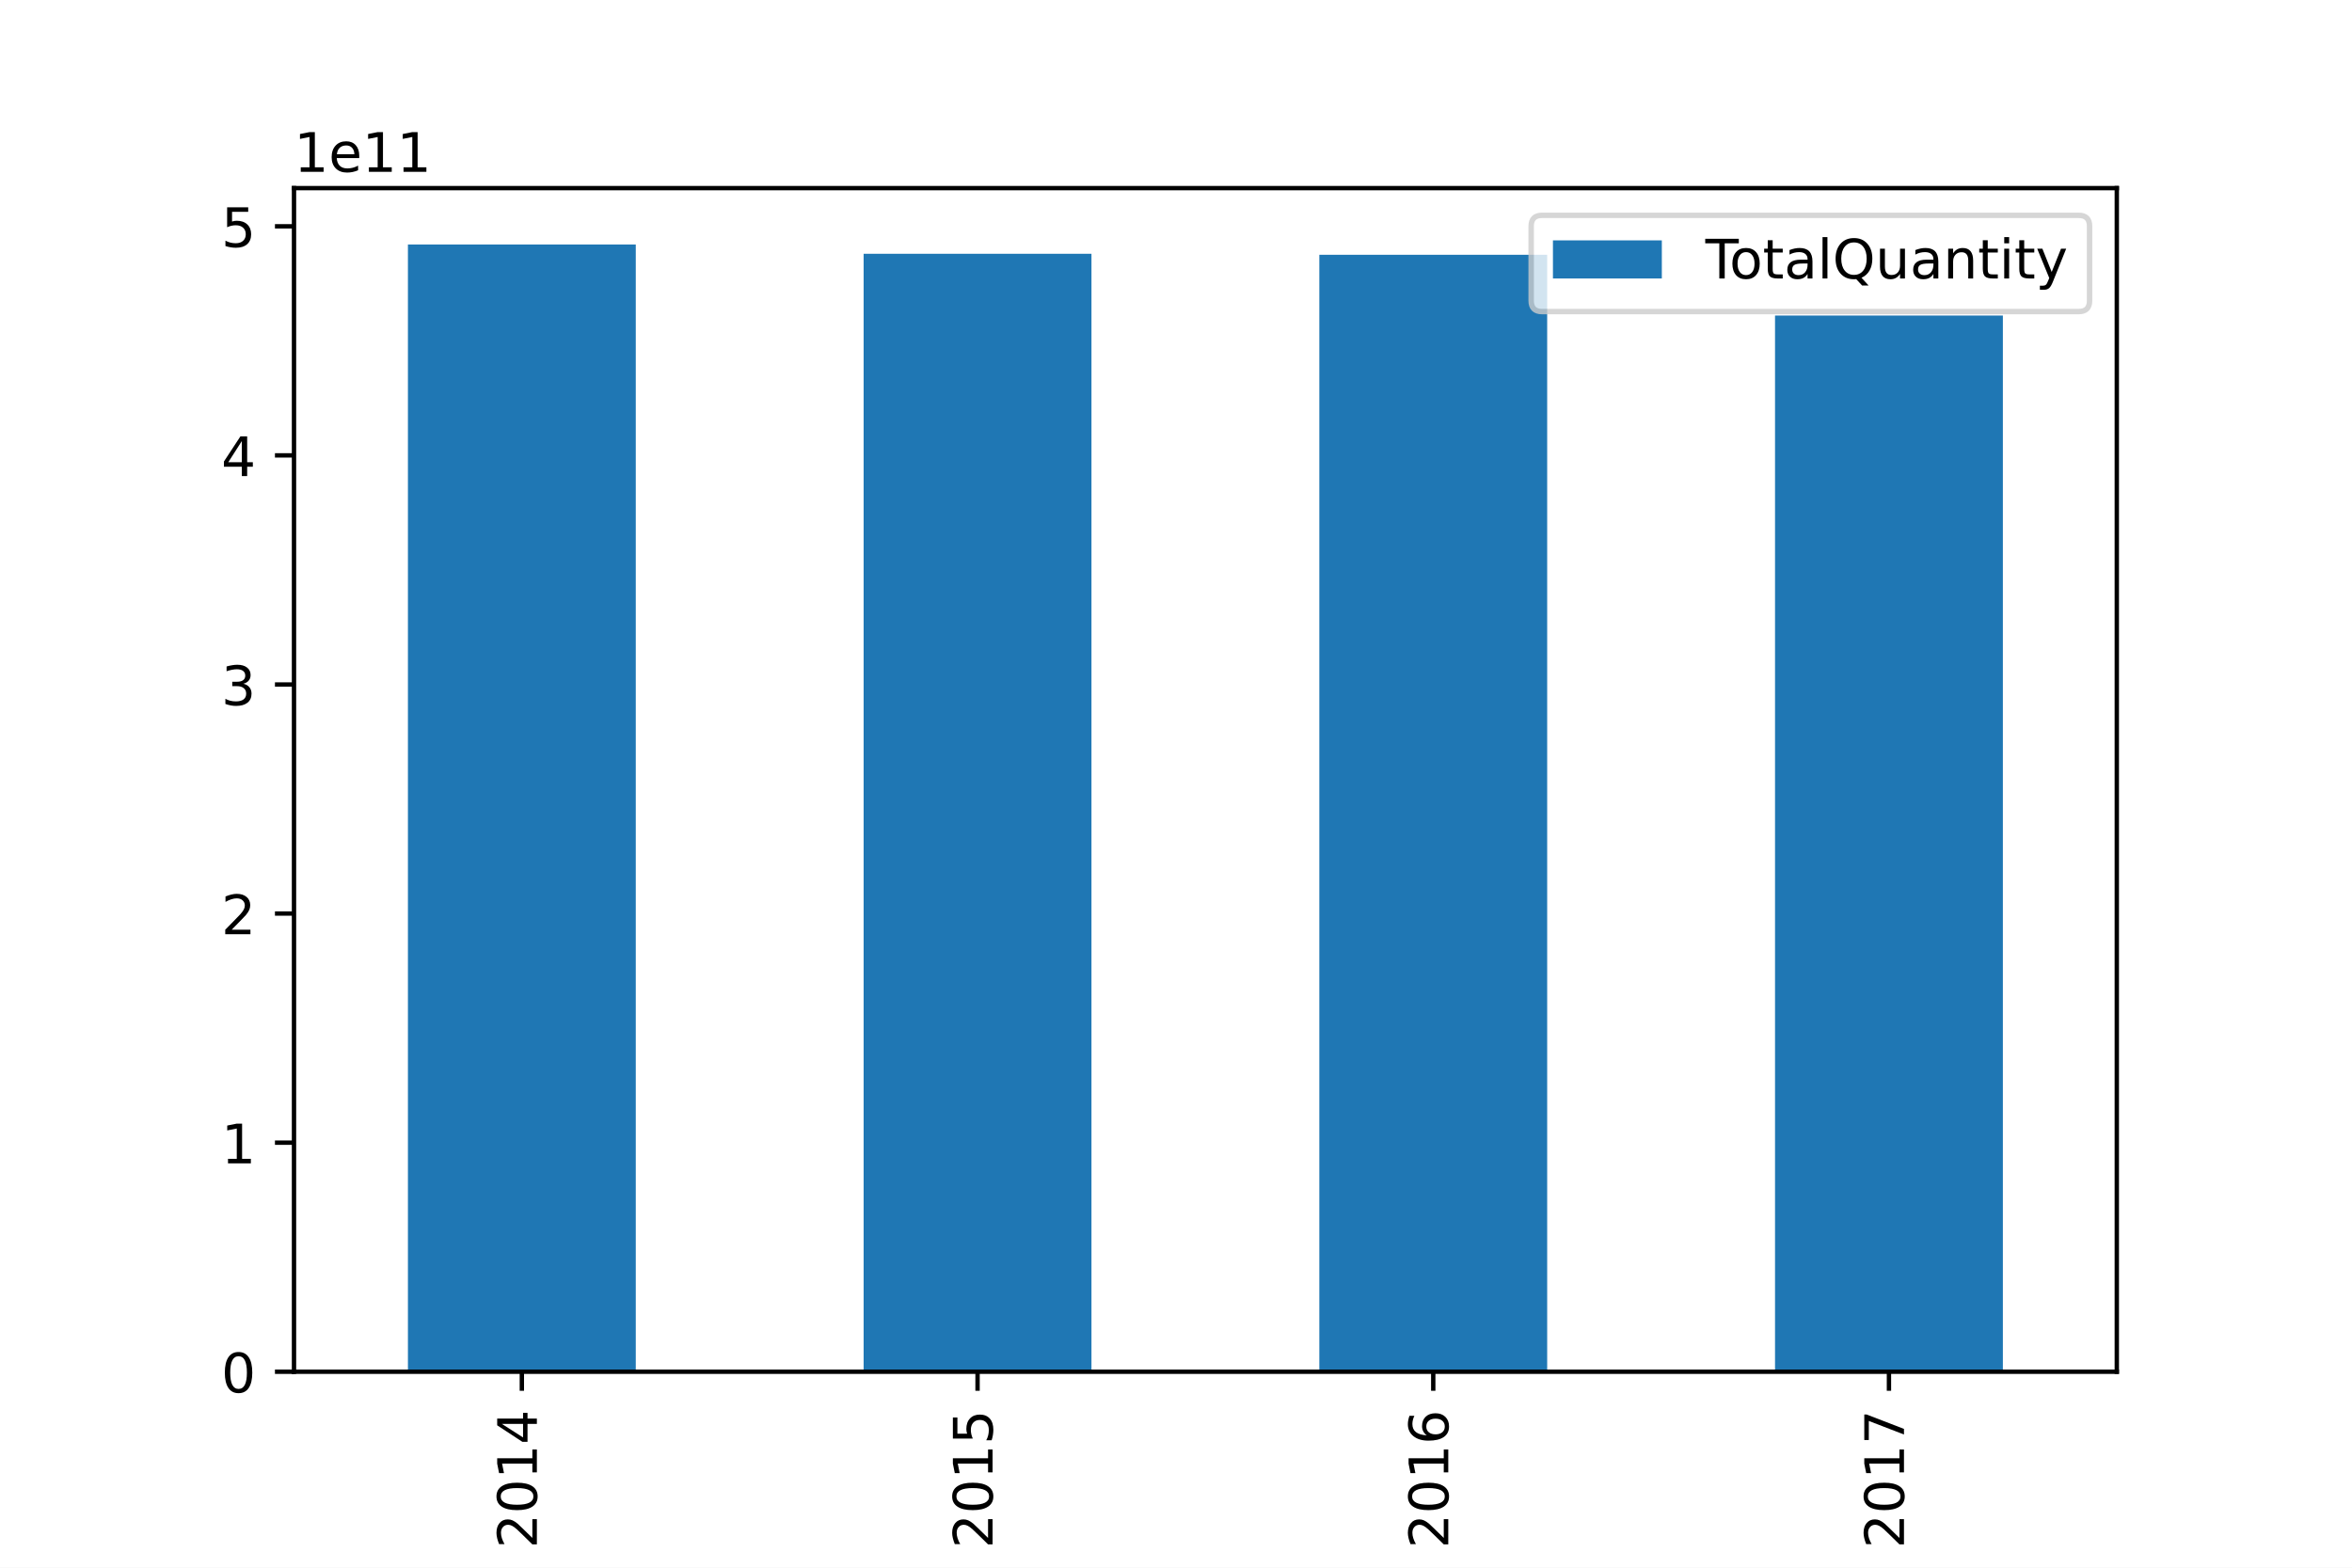
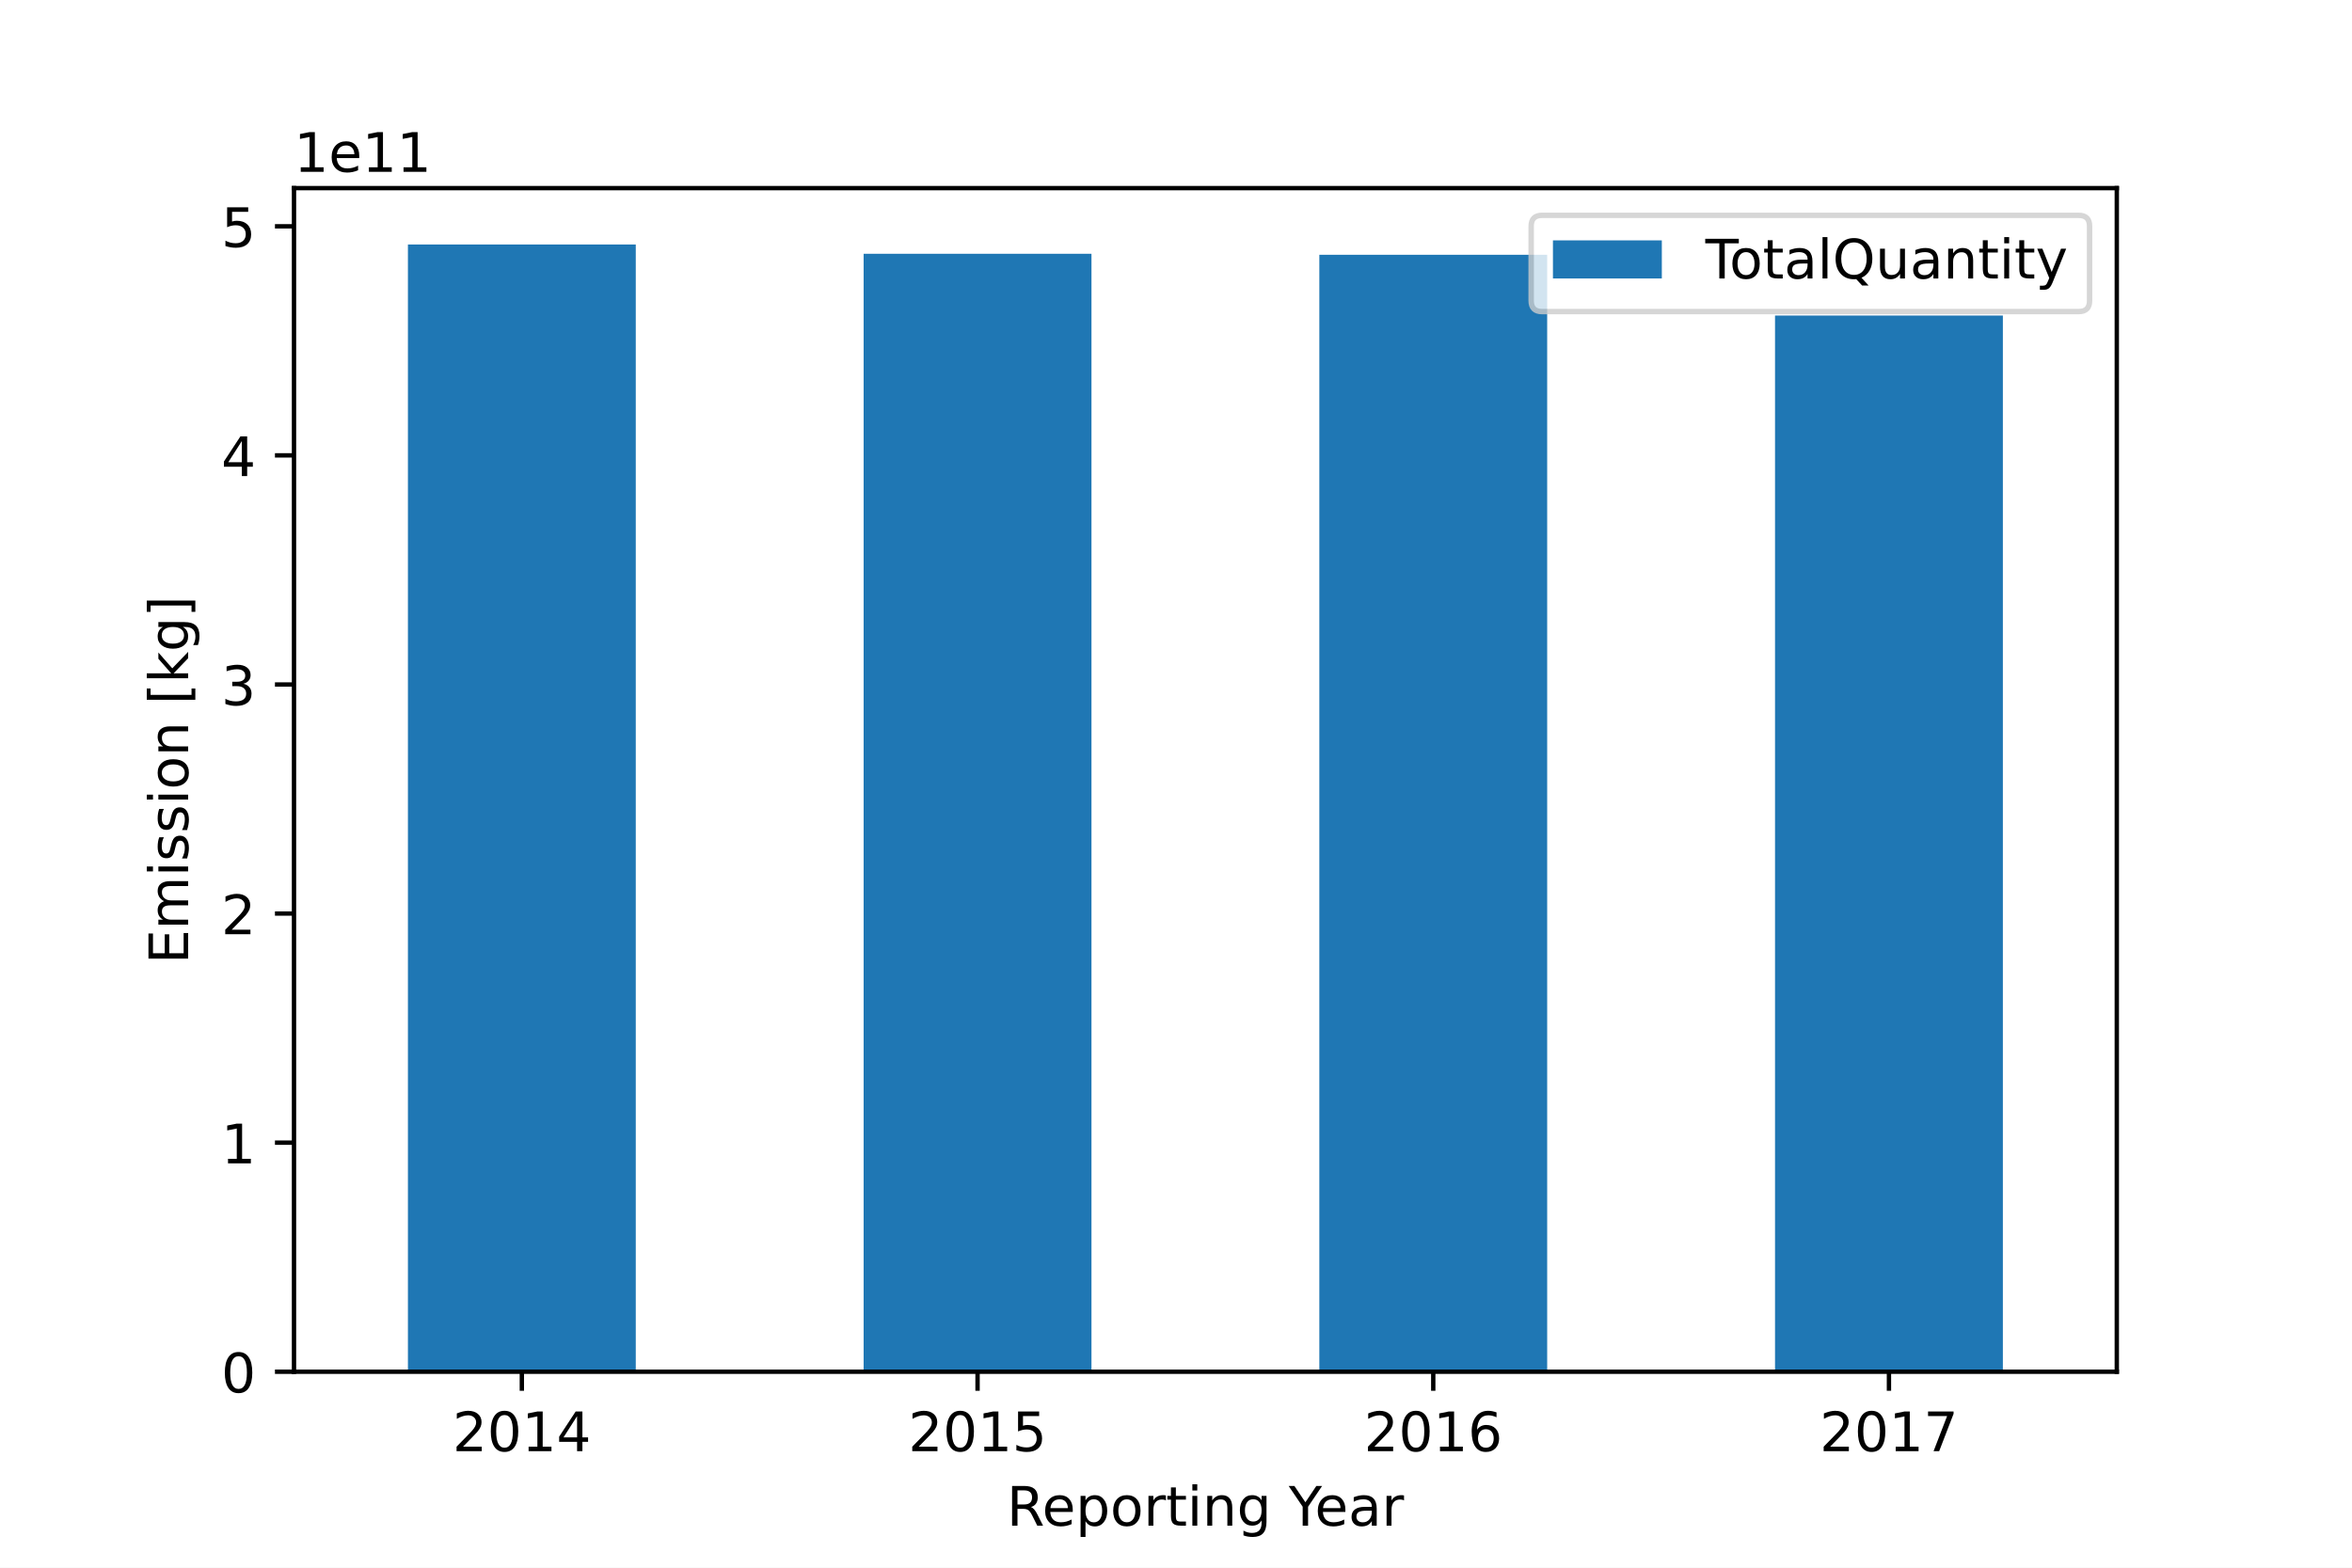
<svg xmlns="http://www.w3.org/2000/svg" xmlns:xlink="http://www.w3.org/1999/xlink" height="288pt" version="1.1" viewBox="0 0 432 288" width="432pt">
  <defs>
    <style type="text/css">*{stroke-linecap:butt;stroke-linejoin:round;}</style>
  </defs>
  <g id="figure_1">
    <g id="patch_1">
      <path d="M 0 288  L 432 288  L 432 0  L 0 0  z " style="fill:#ffffff;" />
    </g>
    <g id="axes_1">
      <g id="patch_2">
        <path d="M 54 252  L 388.8 252  L 388.8 34.56  L 54 34.56  z " style="fill:#ffffff;" />
      </g>
      <g id="patch_3">
-         <path clip-path="url(#p1998870864)" d="M 74.925 252  L 116.775 252  L 116.775 44.914  L 74.925 44.914  z " style="fill:#1f77b4;" />
+         <path clip-path="url(#p76b70ae45d)" d="M 74.925 252  L 116.775 252  L 116.775 44.914  L 74.925 44.914  z " style="fill:#1f77b4;" />
      </g>
      <g id="patch_4">
-         <path clip-path="url(#p1998870864)" d="M 158.625 252  L 200.475 252  L 200.475 46.617  L 158.625 46.617  z " style="fill:#1f77b4;" />
+         <path clip-path="url(#p76b70ae45d)" d="M 158.625 252  L 200.475 252  L 200.475 46.617  L 158.625 46.617  z " style="fill:#1f77b4;" />
      </g>
      <g id="patch_5">
-         <path clip-path="url(#p1998870864)" d="M 242.325 252  L 284.175 252  L 284.175 46.802  L 242.325 46.802  z " style="fill:#1f77b4;" />
+         <path clip-path="url(#p76b70ae45d)" d="M 242.325 252  L 284.175 252  L 284.175 46.802  L 242.325 46.802  z " style="fill:#1f77b4;" />
      </g>
      <g id="patch_6">
-         <path clip-path="url(#p1998870864)" d="M 326.025 252  L 367.875 252  L 367.875 57.965  L 326.025 57.965  z " style="fill:#1f77b4;" />
+         <path clip-path="url(#p76b70ae45d)" d="M 326.025 252  L 367.875 252  L 367.875 57.965  L 326.025 57.965  z " style="fill:#1f77b4;" />
      </g>
      <g id="matplotlib.axis_1">
        <g id="xtick_1">
          <g id="line2d_1">
            <defs>
-               <path d="M 0 0  L 0 3.5  " id="mc98109e2c2" style="stroke:#000000;stroke-width:0.8;" />
-             </defs>
-             <g>
-               <use style="stroke:#000000;stroke-width:0.8;" x="95.85" xlink:href="#mc98109e2c2" y="252" />
+               <path d="M 0 0  L 0 3.5  " id="m9cff90fff5" style="stroke:#000000;stroke-width:0.8;" />
+             </defs>
+             <g>
+               <use style="stroke:#000000;stroke-width:0.8;" x="95.85" xlink:href="#m9cff90fff5" y="252" />
            </g>
          </g>
          <g id="text_1">
-             <g transform="translate(98.60938 284.45)rotate(-90)scale(0.1 -0.1)">
+             <g transform="translate(83.125 266.5984)scale(0.1 -0.1)">
              <defs>
                <path d="M 19.188 8.297  L 53.609 8.297  L 53.609 0  L 7.328 0  L 7.328 8.297  Q 12.938 14.109 22.625 23.891  Q 32.328 33.688 34.812 36.531  Q 39.547 41.844 41.422 45.531  Q 43.312 49.219 43.312 52.781  Q 43.312 58.594 39.234 62.25  Q 35.156 65.922 28.609 65.922  Q 23.969 65.922 18.812 64.312  Q 13.672 62.703 7.812 59.422  L 7.812 69.391  Q 13.766 71.781 18.938 73  Q 24.125 74.219 28.422 74.219  Q 39.75 74.219 46.484 68.547  Q 53.219 62.891 53.219 53.422  Q 53.219 48.922 51.531 44.891  Q 49.859 40.875 45.406 35.406  Q 44.188 33.984 37.641 27.219  Q 31.109 20.453 19.188 8.297  z " id="DejaVuSans-50" />
                <path d="M 31.781 66.406  Q 24.172 66.406 20.328 58.906  Q 16.5 51.422 16.5 36.375  Q 16.5 21.391 20.328 13.891  Q 24.172 6.391 31.781 6.391  Q 39.453 6.391 43.281 13.891  Q 47.125 21.391 47.125 36.375  Q 47.125 51.422 43.281 58.906  Q 39.453 66.406 31.781 66.406  z M 31.781 74.219  Q 44.047 74.219 50.516 64.516  Q 56.984 54.828 56.984 36.375  Q 56.984 17.969 50.516 8.266  Q 44.047 -1.422 31.781 -1.422  Q 19.531 -1.422 13.062 8.266  Q 6.594 17.969 6.594 36.375  Q 6.594 54.828 13.062 64.516  Q 19.531 74.219 31.781 74.219  z " id="DejaVuSans-48" />
                <path d="M 12.406 8.297  L 28.516 8.297  L 28.516 63.922  L 10.984 60.406  L 10.984 69.391  L 28.422 72.906  L 38.281 72.906  L 38.281 8.297  L 54.391 8.297  L 54.391 0  L 12.406 0  z " id="DejaVuSans-49" />
                <path d="M 37.797 64.312  L 12.891 25.391  L 37.797 25.391  z M 35.203 72.906  L 47.609 72.906  L 47.609 25.391  L 58.016 25.391  L 58.016 17.188  L 47.609 17.188  L 47.609 0  L 37.797 0  L 37.797 17.188  L 4.891 17.188  L 4.891 26.703  z " id="DejaVuSans-52" />
              </defs>
              <use xlink:href="#DejaVuSans-50" />
              <use x="63.623" xlink:href="#DejaVuSans-48" />
              <use x="127.246" xlink:href="#DejaVuSans-49" />
              <use x="190.869" xlink:href="#DejaVuSans-52" />
            </g>
          </g>
        </g>
        <g id="xtick_2">
          <g id="line2d_2">
            <g>
-               <use style="stroke:#000000;stroke-width:0.8;" x="179.55" xlink:href="#mc98109e2c2" y="252" />
+               <use style="stroke:#000000;stroke-width:0.8;" x="179.55" xlink:href="#m9cff90fff5" y="252" />
            </g>
          </g>
          <g id="text_2">
-             <g transform="translate(182.3094 284.45)rotate(-90)scale(0.1 -0.1)">
+             <g transform="translate(166.825 266.5984)scale(0.1 -0.1)">
              <defs>
                <path d="M 10.797 72.906  L 49.516 72.906  L 49.516 64.594  L 19.828 64.594  L 19.828 46.734  Q 21.969 47.469 24.109 47.828  Q 26.266 48.188 28.422 48.188  Q 40.625 48.188 47.75 41.5  Q 54.891 34.812 54.891 23.391  Q 54.891 11.625 47.562 5.094  Q 40.234 -1.422 26.906 -1.422  Q 22.312 -1.422 17.547 -0.641  Q 12.797 0.141 7.719 1.703  L 7.719 11.625  Q 12.109 9.234 16.797 8.062  Q 21.484 6.891 26.703 6.891  Q 35.156 6.891 40.078 11.328  Q 45.016 15.766 45.016 23.391  Q 45.016 31 40.078 35.438  Q 35.156 39.891 26.703 39.891  Q 22.75 39.891 18.812 39.016  Q 14.891 38.141 10.797 36.281  z " id="DejaVuSans-53" />
              </defs>
              <use xlink:href="#DejaVuSans-50" />
              <use x="63.623" xlink:href="#DejaVuSans-48" />
              <use x="127.246" xlink:href="#DejaVuSans-49" />
              <use x="190.869" xlink:href="#DejaVuSans-53" />
            </g>
          </g>
        </g>
        <g id="xtick_3">
          <g id="line2d_3">
            <g>
-               <use style="stroke:#000000;stroke-width:0.8;" x="263.25" xlink:href="#mc98109e2c2" y="252" />
+               <use style="stroke:#000000;stroke-width:0.8;" x="263.25" xlink:href="#m9cff90fff5" y="252" />
            </g>
          </g>
          <g id="text_3">
-             <g transform="translate(266.0094 284.45)rotate(-90)scale(0.1 -0.1)">
+             <g transform="translate(250.525 266.5984)scale(0.1 -0.1)">
              <defs>
                <path d="M 33.016 40.375  Q 26.375 40.375 22.484 35.828  Q 18.609 31.297 18.609 23.391  Q 18.609 15.531 22.484 10.953  Q 26.375 6.391 33.016 6.391  Q 39.656 6.391 43.531 10.953  Q 47.406 15.531 47.406 23.391  Q 47.406 31.297 43.531 35.828  Q 39.656 40.375 33.016 40.375  z M 52.594 71.297  L 52.594 62.312  Q 48.875 64.062 45.094 64.984  Q 41.312 65.922 37.594 65.922  Q 27.828 65.922 22.672 59.328  Q 17.531 52.734 16.797 39.406  Q 19.672 43.656 24.016 45.922  Q 28.375 48.188 33.594 48.188  Q 44.578 48.188 50.953 41.516  Q 57.328 34.859 57.328 23.391  Q 57.328 12.156 50.688 5.359  Q 44.047 -1.422 33.016 -1.422  Q 20.359 -1.422 13.672 8.266  Q 6.984 17.969 6.984 36.375  Q 6.984 53.656 15.188 63.938  Q 23.391 74.219 37.203 74.219  Q 40.922 74.219 44.703 73.484  Q 48.484 72.75 52.594 71.297  z " id="DejaVuSans-54" />
              </defs>
              <use xlink:href="#DejaVuSans-50" />
              <use x="63.623" xlink:href="#DejaVuSans-48" />
              <use x="127.246" xlink:href="#DejaVuSans-49" />
              <use x="190.869" xlink:href="#DejaVuSans-54" />
            </g>
          </g>
        </g>
        <g id="xtick_4">
          <g id="line2d_4">
            <g>
-               <use style="stroke:#000000;stroke-width:0.8;" x="346.95" xlink:href="#mc98109e2c2" y="252" />
+               <use style="stroke:#000000;stroke-width:0.8;" x="346.95" xlink:href="#m9cff90fff5" y="252" />
            </g>
          </g>
          <g id="text_4">
-             <g transform="translate(349.7094 284.45)rotate(-90)scale(0.1 -0.1)">
+             <g transform="translate(334.225 266.5984)scale(0.1 -0.1)">
              <defs>
                <path d="M 8.203 72.906  L 55.078 72.906  L 55.078 68.703  L 28.609 0  L 18.312 0  L 43.219 64.594  L 8.203 64.594  z " id="DejaVuSans-55" />
              </defs>
              <use xlink:href="#DejaVuSans-50" />
              <use x="63.623" xlink:href="#DejaVuSans-48" />
              <use x="127.246" xlink:href="#DejaVuSans-49" />
              <use x="190.869" xlink:href="#DejaVuSans-55" />
            </g>
          </g>
        </g>
        <g id="text_5">
-           <g transform="translate(186.5055 296.0484)scale(0.1 -0.1)">
+           <g transform="translate(184.9164 280.2766)scale(0.1 -0.1)">
            <defs>
              <path d="M 44.391 34.188  Q 47.562 33.109 50.562 29.594  Q 53.562 26.078 56.594 19.922  L 66.609 0  L 56 0  L 46.688 18.703  Q 43.062 26.031 39.672 28.422  Q 36.281 30.812 30.422 30.812  L 19.672 30.812  L 19.672 0  L 9.812 0  L 9.812 72.906  L 32.078 72.906  Q 44.578 72.906 50.734 67.672  Q 56.891 62.453 56.891 51.906  Q 56.891 45.016 53.688 40.469  Q 50.484 35.938 44.391 34.188  z M 19.672 64.797  L 19.672 38.922  L 32.078 38.922  Q 39.203 38.922 42.844 42.219  Q 46.484 45.516 46.484 51.906  Q 46.484 58.297 42.844 61.547  Q 39.203 64.797 32.078 64.797  z " id="DejaVuSans-82" />
              <path d="M 56.203 29.594  L 56.203 25.203  L 14.891 25.203  Q 15.484 15.922 20.484 11.062  Q 25.484 6.203 34.422 6.203  Q 39.594 6.203 44.453 7.469  Q 49.312 8.734 54.109 11.281  L 54.109 2.781  Q 49.266 0.734 44.188 -0.344  Q 39.109 -1.422 33.891 -1.422  Q 20.797 -1.422 13.156 6.188  Q 5.516 13.812 5.516 26.812  Q 5.516 40.234 12.766 48.109  Q 20.016 56 32.328 56  Q 43.359 56 49.781 48.891  Q 56.203 41.797 56.203 29.594  z M 47.219 32.234  Q 47.125 39.594 43.094 43.984  Q 39.062 48.391 32.422 48.391  Q 24.906 48.391 20.391 44.141  Q 15.875 39.891 15.188 32.172  z " id="DejaVuSans-101" />
              <path d="M 18.109 8.203  L 18.109 -20.797  L 9.078 -20.797  L 9.078 54.688  L 18.109 54.688  L 18.109 46.391  Q 20.953 51.266 25.266 53.625  Q 29.594 56 35.594 56  Q 45.562 56 51.781 48.094  Q 58.016 40.188 58.016 27.297  Q 58.016 14.406 51.781 6.484  Q 45.562 -1.422 35.594 -1.422  Q 29.594 -1.422 25.266 0.953  Q 20.953 3.328 18.109 8.203  z M 48.688 27.297  Q 48.688 37.203 44.609 42.844  Q 40.531 48.484 33.406 48.484  Q 26.266 48.484 22.188 42.844  Q 18.109 37.203 18.109 27.297  Q 18.109 17.391 22.188 11.75  Q 26.266 6.109 33.406 6.109  Q 40.531 6.109 44.609 11.75  Q 48.688 17.391 48.688 27.297  z " id="DejaVuSans-112" />
              <path d="M 30.609 48.391  Q 23.391 48.391 19.188 42.75  Q 14.984 37.109 14.984 27.297  Q 14.984 17.484 19.156 11.844  Q 23.344 6.203 30.609 6.203  Q 37.797 6.203 41.984 11.859  Q 46.188 17.531 46.188 27.297  Q 46.188 37.016 41.984 42.703  Q 37.797 48.391 30.609 48.391  z M 30.609 56  Q 42.328 56 49.016 48.375  Q 55.719 40.766 55.719 27.297  Q 55.719 13.875 49.016 6.219  Q 42.328 -1.422 30.609 -1.422  Q 18.844 -1.422 12.172 6.219  Q 5.516 13.875 5.516 27.297  Q 5.516 40.766 12.172 48.375  Q 18.844 56 30.609 56  z " id="DejaVuSans-111" />
              <path d="M 41.109 46.297  Q 39.594 47.172 37.812 47.578  Q 36.031 48 33.891 48  Q 26.266 48 22.188 43.047  Q 18.109 38.094 18.109 28.812  L 18.109 0  L 9.078 0  L 9.078 54.688  L 18.109 54.688  L 18.109 46.188  Q 20.953 51.172 25.484 53.578  Q 30.031 56 36.531 56  Q 37.453 56 38.578 55.875  Q 39.703 55.766 41.062 55.516  z " id="DejaVuSans-114" />
              <path d="M 18.312 70.219  L 18.312 54.688  L 36.812 54.688  L 36.812 47.703  L 18.312 47.703  L 18.312 18.016  Q 18.312 11.328 20.141 9.422  Q 21.969 7.516 27.594 7.516  L 36.812 7.516  L 36.812 0  L 27.594 0  Q 17.188 0 13.234 3.875  Q 9.281 7.766 9.281 18.016  L 9.281 47.703  L 2.688 47.703  L 2.688 54.688  L 9.281 54.688  L 9.281 70.219  z " id="DejaVuSans-116" />
              <path d="M 9.422 54.688  L 18.406 54.688  L 18.406 0  L 9.422 0  z M 9.422 75.984  L 18.406 75.984  L 18.406 64.594  L 9.422 64.594  z " id="DejaVuSans-105" />
              <path d="M 54.891 33.016  L 54.891 0  L 45.906 0  L 45.906 32.719  Q 45.906 40.484 42.875 44.328  Q 39.844 48.188 33.797 48.188  Q 26.516 48.188 22.312 43.547  Q 18.109 38.922 18.109 30.906  L 18.109 0  L 9.078 0  L 9.078 54.688  L 18.109 54.688  L 18.109 46.188  Q 21.344 51.125 25.703 53.562  Q 30.078 56 35.797 56  Q 45.219 56 50.047 50.172  Q 54.891 44.344 54.891 33.016  z " id="DejaVuSans-110" />
              <path d="M 45.406 27.984  Q 45.406 37.75 41.375 43.109  Q 37.359 48.484 30.078 48.484  Q 22.859 48.484 18.828 43.109  Q 14.797 37.75 14.797 27.984  Q 14.797 18.266 18.828 12.891  Q 22.859 7.516 30.078 7.516  Q 37.359 7.516 41.375 12.891  Q 45.406 18.266 45.406 27.984  z M 54.391 6.781  Q 54.391 -7.172 48.188 -13.984  Q 42 -20.797 29.203 -20.797  Q 24.469 -20.797 20.266 -20.094  Q 16.062 -19.391 12.109 -17.922  L 12.109 -9.188  Q 16.062 -11.328 19.922 -12.344  Q 23.781 -13.375 27.781 -13.375  Q 36.625 -13.375 41.016 -8.766  Q 45.406 -4.156 45.406 5.172  L 45.406 9.625  Q 42.625 4.781 38.281 2.391  Q 33.938 0 27.875 0  Q 17.828 0 11.672 7.656  Q 5.516 15.328 5.516 27.984  Q 5.516 40.672 11.672 48.328  Q 17.828 56 27.875 56  Q 33.938 56 38.281 53.609  Q 42.625 51.219 45.406 46.391  L 45.406 54.688  L 54.391 54.688  z " id="DejaVuSans-103" />
+               <path id="DejaVuSans-32" />
              <path d="M -0.203 72.906  L 10.406 72.906  L 30.609 42.922  L 50.688 72.906  L 61.281 72.906  L 35.5 34.719  L 35.5 0  L 25.594 0  L 25.594 34.719  z " id="DejaVuSans-89" />
              <path d="M 34.281 27.484  Q 23.391 27.484 19.188 25  Q 14.984 22.516 14.984 16.5  Q 14.984 11.719 18.141 8.906  Q 21.297 6.109 26.703 6.109  Q 34.188 6.109 38.703 11.406  Q 43.219 16.703 43.219 25.484  L 43.219 27.484  z M 52.203 31.203  L 52.203 0  L 43.219 0  L 43.219 8.297  Q 40.141 3.328 35.547 0.953  Q 30.953 -1.422 24.312 -1.422  Q 15.922 -1.422 10.953 3.297  Q 6 8.016 6 15.922  Q 6 25.141 12.172 29.828  Q 18.359 34.516 30.609 34.516  L 43.219 34.516  L 43.219 35.406  Q 43.219 41.609 39.141 45  Q 35.062 48.391 27.688 48.391  Q 23 48.391 18.547 47.266  Q 14.109 46.141 10.016 43.891  L 10.016 52.203  Q 14.938 54.109 19.578 55.047  Q 24.219 56 28.609 56  Q 40.484 56 46.344 49.844  Q 52.203 43.703 52.203 31.203  z " id="DejaVuSans-97" />
            </defs>
            <use xlink:href="#DejaVuSans-82" />
            <use x="64.982" xlink:href="#DejaVuSans-101" />
            <use x="126.506" xlink:href="#DejaVuSans-112" />
            <use x="189.982" xlink:href="#DejaVuSans-111" />
            <use x="251.164" xlink:href="#DejaVuSans-114" />
            <use x="292.277" xlink:href="#DejaVuSans-116" />
            <use x="331.486" xlink:href="#DejaVuSans-105" />
            <use x="359.27" xlink:href="#DejaVuSans-110" />
            <use x="422.648" xlink:href="#DejaVuSans-103" />
-             <use x="486.125" xlink:href="#DejaVuSans-89" />
-             <use x="533.959" xlink:href="#DejaVuSans-101" />
-             <use x="595.482" xlink:href="#DejaVuSans-97" />
-             <use x="656.762" xlink:href="#DejaVuSans-114" />
+             <use x="486.125" xlink:href="#DejaVuSans-32" />
+             <use x="517.912" xlink:href="#DejaVuSans-89" />
+             <use x="565.746" xlink:href="#DejaVuSans-101" />
+             <use x="627.27" xlink:href="#DejaVuSans-97" />
+             <use x="688.549" xlink:href="#DejaVuSans-114" />
          </g>
        </g>
      </g>
      <g id="matplotlib.axis_2">
        <g id="ytick_1">
          <g id="line2d_5">
            <defs>
-               <path d="M 0 0  L -3.5 0  " id="ma4c96239eb" style="stroke:#000000;stroke-width:0.8;" />
-             </defs>
-             <g>
-               <use style="stroke:#000000;stroke-width:0.8;" x="54" xlink:href="#ma4c96239eb" y="252" />
+               <path d="M 0 0  L -3.5 0  " id="mef78e24b16" style="stroke:#000000;stroke-width:0.8;" />
+             </defs>
+             <g>
+               <use style="stroke:#000000;stroke-width:0.8;" x="54" xlink:href="#mef78e24b16" y="252" />
            </g>
          </g>
          <g id="text_6">
            <g transform="translate(40.6375 255.7992)scale(0.1 -0.1)">
              <use xlink:href="#DejaVuSans-48" />
            </g>
          </g>
        </g>
        <g id="ytick_2">
          <g id="line2d_6">
            <g>
-               <use style="stroke:#000000;stroke-width:0.8;" x="54" xlink:href="#ma4c96239eb" y="209.915" />
+               <use style="stroke:#000000;stroke-width:0.8;" x="54" xlink:href="#mef78e24b16" y="209.915" />
            </g>
          </g>
          <g id="text_7">
            <g transform="translate(40.6375 213.714)scale(0.1 -0.1)">
              <use xlink:href="#DejaVuSans-49" />
            </g>
          </g>
        </g>
        <g id="ytick_3">
          <g id="line2d_7">
            <g>
-               <use style="stroke:#000000;stroke-width:0.8;" x="54" xlink:href="#ma4c96239eb" y="167.83" />
+               <use style="stroke:#000000;stroke-width:0.8;" x="54" xlink:href="#mef78e24b16" y="167.83" />
            </g>
          </g>
          <g id="text_8">
            <g transform="translate(40.6375 171.6288)scale(0.1 -0.1)">
              <use xlink:href="#DejaVuSans-50" />
            </g>
          </g>
        </g>
        <g id="ytick_4">
          <g id="line2d_8">
            <g>
-               <use style="stroke:#000000;stroke-width:0.8;" x="54" xlink:href="#ma4c96239eb" y="125.744" />
+               <use style="stroke:#000000;stroke-width:0.8;" x="54" xlink:href="#mef78e24b16" y="125.744" />
            </g>
          </g>
          <g id="text_9">
            <g transform="translate(40.6375 129.5436)scale(0.1 -0.1)">
              <defs>
                <path d="M 40.578 39.312  Q 47.656 37.797 51.625 33  Q 55.609 28.219 55.609 21.188  Q 55.609 10.406 48.188 4.484  Q 40.766 -1.422 27.094 -1.422  Q 22.516 -1.422 17.656 -0.516  Q 12.797 0.391 7.625 2.203  L 7.625 11.719  Q 11.719 9.328 16.594 8.109  Q 21.484 6.891 26.812 6.891  Q 36.078 6.891 40.938 10.547  Q 45.797 14.203 45.797 21.188  Q 45.797 27.641 41.281 31.266  Q 36.766 34.906 28.719 34.906  L 20.219 34.906  L 20.219 43.016  L 29.109 43.016  Q 36.375 43.016 40.234 45.922  Q 44.094 48.828 44.094 54.297  Q 44.094 59.906 40.109 62.906  Q 36.141 65.922 28.719 65.922  Q 24.656 65.922 20.016 65.031  Q 15.375 64.156 9.812 62.312  L 9.812 71.094  Q 15.438 72.656 20.344 73.438  Q 25.25 74.219 29.594 74.219  Q 40.828 74.219 47.359 69.109  Q 53.906 64.016 53.906 55.328  Q 53.906 49.266 50.438 45.094  Q 46.969 40.922 40.578 39.312  z " id="DejaVuSans-51" />
              </defs>
              <use xlink:href="#DejaVuSans-51" />
            </g>
          </g>
        </g>
        <g id="ytick_5">
          <g id="line2d_9">
            <g>
-               <use style="stroke:#000000;stroke-width:0.8;" x="54" xlink:href="#ma4c96239eb" y="83.659" />
+               <use style="stroke:#000000;stroke-width:0.8;" x="54" xlink:href="#mef78e24b16" y="83.659" />
            </g>
          </g>
          <g id="text_10">
            <g transform="translate(40.6375 87.4584)scale(0.1 -0.1)">
              <use xlink:href="#DejaVuSans-52" />
            </g>
          </g>
        </g>
        <g id="ytick_6">
          <g id="line2d_10">
            <g>
-               <use style="stroke:#000000;stroke-width:0.8;" x="54" xlink:href="#ma4c96239eb" y="41.574" />
+               <use style="stroke:#000000;stroke-width:0.8;" x="54" xlink:href="#mef78e24b16" y="41.574" />
            </g>
          </g>
          <g id="text_11">
            <g transform="translate(40.6375 45.3732)scale(0.1 -0.1)">
              <use xlink:href="#DejaVuSans-53" />
            </g>
          </g>
        </g>
        <g id="text_12">
+           <g transform="translate(34.55781 177.0855)rotate(-90)scale(0.1 -0.1)">
+             <defs>
+               <path d="M 9.812 72.906  L 55.906 72.906  L 55.906 64.594  L 19.672 64.594  L 19.672 43.016  L 54.391 43.016  L 54.391 34.719  L 19.672 34.719  L 19.672 8.297  L 56.781 8.297  L 56.781 0  L 9.812 0  z " id="DejaVuSans-69" />
+               <path d="M 52 44.188  Q 55.375 50.25 60.062 53.125  Q 64.75 56 71.094 56  Q 79.641 56 84.281 50.016  Q 88.922 44.047 88.922 33.016  L 88.922 0  L 79.891 0  L 79.891 32.719  Q 79.891 40.578 77.094 44.375  Q 74.312 48.188 68.609 48.188  Q 61.625 48.188 57.562 43.547  Q 53.516 38.922 53.516 30.906  L 53.516 0  L 44.484 0  L 44.484 32.719  Q 44.484 40.625 41.703 44.406  Q 38.922 48.188 33.109 48.188  Q 26.219 48.188 22.156 43.531  Q 18.109 38.875 18.109 30.906  L 18.109 0  L 9.078 0  L 9.078 54.688  L 18.109 54.688  L 18.109 46.188  Q 21.188 51.219 25.484 53.609  Q 29.781 56 35.688 56  Q 41.656 56 45.828 52.969  Q 50 49.953 52 44.188  z " id="DejaVuSans-109" />
+               <path d="M 44.281 53.078  L 44.281 44.578  Q 40.484 46.531 36.375 47.5  Q 32.281 48.484 27.875 48.484  Q 21.188 48.484 17.844 46.438  Q 14.5 44.391 14.5 40.281  Q 14.5 37.156 16.891 35.375  Q 19.281 33.594 26.516 31.984  L 29.594 31.297  Q 39.156 29.25 43.188 25.516  Q 47.219 21.781 47.219 15.094  Q 47.219 7.469 41.188 3.016  Q 35.156 -1.422 24.609 -1.422  Q 20.219 -1.422 15.453 -0.562  Q 10.688 0.297 5.422 2  L 5.422 11.281  Q 10.406 8.688 15.234 7.391  Q 20.062 6.109 24.812 6.109  Q 31.156 6.109 34.562 8.281  Q 37.984 10.453 37.984 14.406  Q 37.984 18.062 35.516 20.016  Q 33.062 21.969 24.703 23.781  L 21.578 24.516  Q 13.234 26.266 9.516 29.906  Q 5.812 33.547 5.812 39.891  Q 5.812 47.609 11.281 51.797  Q 16.75 56 26.812 56  Q 31.781 56 36.172 55.266  Q 40.578 54.547 44.281 53.078  z " id="DejaVuSans-115" />
+               <path d="M 8.594 75.984  L 29.297 75.984  L 29.297 69  L 17.578 69  L 17.578 -6.203  L 29.297 -6.203  L 29.297 -13.188  L 8.594 -13.188  z " id="DejaVuSans-91" />
+               <path d="M 9.078 75.984  L 18.109 75.984  L 18.109 31.109  L 44.922 54.688  L 56.391 54.688  L 27.391 29.109  L 57.625 0  L 45.906 0  L 18.109 26.703  L 18.109 0  L 9.078 0  z " id="DejaVuSans-107" />
+               <path d="M 30.422 75.984  L 30.422 -13.188  L 9.719 -13.188  L 9.719 -6.203  L 21.391 -6.203  L 21.391 69  L 9.719 69  L 9.719 75.984  z " id="DejaVuSans-93" />
+             </defs>
+             <use xlink:href="#DejaVuSans-69" />
+             <use x="63.184" xlink:href="#DejaVuSans-109" />
+             <use x="160.596" xlink:href="#DejaVuSans-105" />
+             <use x="188.379" xlink:href="#DejaVuSans-115" />
+             <use x="240.479" xlink:href="#DejaVuSans-115" />
+             <use x="292.578" xlink:href="#DejaVuSans-105" />
+             <use x="320.361" xlink:href="#DejaVuSans-111" />
+             <use x="381.543" xlink:href="#DejaVuSans-110" />
+             <use x="444.922" xlink:href="#DejaVuSans-32" />
+             <use x="476.709" xlink:href="#DejaVuSans-91" />
+             <use x="515.723" xlink:href="#DejaVuSans-107" />
+             <use x="573.633" xlink:href="#DejaVuSans-103" />
+             <use x="637.109" xlink:href="#DejaVuSans-93" />
+           </g>
+         </g>
+         <g id="text_13">
          <g transform="translate(54 31.56)scale(0.1 -0.1)">
            <use xlink:href="#DejaVuSans-49" />
            <use x="63.623" xlink:href="#DejaVuSans-101" />
            <use x="125.146" xlink:href="#DejaVuSans-49" />
            <use x="188.77" xlink:href="#DejaVuSans-49" />
          </g>
        </g>
      </g>
      <g id="patch_7">
        <path d="M 54 252  L 54 34.56  " style="fill:none;stroke:#000000;stroke-linecap:square;stroke-linejoin:miter;stroke-width:0.8;" />
      </g>
      <g id="patch_8">
        <path d="M 388.8 252  L 388.8 34.56  " style="fill:none;stroke:#000000;stroke-linecap:square;stroke-linejoin:miter;stroke-width:0.8;" />
      </g>
      <g id="patch_9">
        <path d="M 54 252  L 388.8 252  " style="fill:none;stroke:#000000;stroke-linecap:square;stroke-linejoin:miter;stroke-width:0.8;" />
      </g>
      <g id="patch_10">
        <path d="M 54 34.56  L 388.8 34.56  " style="fill:none;stroke:#000000;stroke-linecap:square;stroke-linejoin:miter;stroke-width:0.8;" />
      </g>
      <g id="legend_1">
        <g id="patch_11">
          <path d="M 283.234 57.238  L 381.8 57.238  Q 383.8 57.238 383.8 55.238  L 383.8 41.56  Q 383.8 39.56 381.8 39.56  L 283.234 39.56  Q 281.234 39.56 281.234 41.56  L 281.234 55.238  Q 281.234 57.238 283.234 57.238  z " style="fill:#ffffff;opacity:0.8;stroke:#cccccc;stroke-linejoin:miter;" />
        </g>
        <g id="patch_12">
          <path d="M 285.234 51.158  L 305.234 51.158  L 305.234 44.158  L 285.234 44.158  z " style="fill:#1f77b4;" />
        </g>
-         <g id="text_13">
+         <g id="text_14">
          <g transform="translate(313.2344 51.15844)scale(0.1 -0.1)">
            <defs>
              <path d="M -0.297 72.906  L 61.375 72.906  L 61.375 64.594  L 35.5 64.594  L 35.5 0  L 25.594 0  L 25.594 64.594  L -0.297 64.594  z " id="DejaVuSans-84" />
              <path d="M 9.422 75.984  L 18.406 75.984  L 18.406 0  L 9.422 0  z " id="DejaVuSans-108" />
              <path d="M 39.406 66.219  Q 28.656 66.219 22.328 58.203  Q 16.016 50.203 16.016 36.375  Q 16.016 22.609 22.328 14.594  Q 28.656 6.594 39.406 6.594  Q 50.141 6.594 56.422 14.594  Q 62.703 22.609 62.703 36.375  Q 62.703 50.203 56.422 58.203  Q 50.141 66.219 39.406 66.219  z M 53.219 1.312  L 66.219 -12.891  L 54.297 -12.891  L 43.5 -1.219  Q 41.891 -1.312 41.031 -1.359  Q 40.188 -1.422 39.406 -1.422  Q 24.031 -1.422 14.812 8.859  Q 5.609 19.141 5.609 36.375  Q 5.609 53.656 14.812 63.938  Q 24.031 74.219 39.406 74.219  Q 54.734 74.219 63.906 63.938  Q 73.094 53.656 73.094 36.375  Q 73.094 23.688 67.984 14.641  Q 62.891 5.609 53.219 1.312  z " id="DejaVuSans-81" />
              <path d="M 8.5 21.578  L 8.5 54.688  L 17.484 54.688  L 17.484 21.922  Q 17.484 14.156 20.5 10.266  Q 23.531 6.391 29.594 6.391  Q 36.859 6.391 41.078 11.031  Q 45.312 15.672 45.312 23.688  L 45.312 54.688  L 54.297 54.688  L 54.297 0  L 45.312 0  L 45.312 8.406  Q 42.047 3.422 37.719 1  Q 33.406 -1.422 27.688 -1.422  Q 18.266 -1.422 13.375 4.438  Q 8.5 10.297 8.5 21.578  z M 31.109 56  z " id="DejaVuSans-117" />
              <path d="M 32.172 -5.078  Q 28.375 -14.844 24.75 -17.812  Q 21.141 -20.797 15.094 -20.797  L 7.906 -20.797  L 7.906 -13.281  L 13.188 -13.281  Q 16.891 -13.281 18.938 -11.516  Q 21 -9.766 23.484 -3.219  L 25.094 0.875  L 2.984 54.688  L 12.5 54.688  L 29.594 11.922  L 46.688 54.688  L 56.203 54.688  z " id="DejaVuSans-121" />
            </defs>
            <use xlink:href="#DejaVuSans-84" />
            <use x="44.084" xlink:href="#DejaVuSans-111" />
            <use x="105.266" xlink:href="#DejaVuSans-116" />
            <use x="144.475" xlink:href="#DejaVuSans-97" />
            <use x="205.754" xlink:href="#DejaVuSans-108" />
            <use x="233.537" xlink:href="#DejaVuSans-81" />
            <use x="312.248" xlink:href="#DejaVuSans-117" />
            <use x="375.627" xlink:href="#DejaVuSans-97" />
            <use x="436.906" xlink:href="#DejaVuSans-110" />
            <use x="500.285" xlink:href="#DejaVuSans-116" />
            <use x="539.494" xlink:href="#DejaVuSans-105" />
            <use x="567.277" xlink:href="#DejaVuSans-116" />
            <use x="606.486" xlink:href="#DejaVuSans-121" />
          </g>
        </g>
      </g>
    </g>
  </g>
  <defs>
-     <clipPath id="p1998870864">
+     <clipPath id="p76b70ae45d">
      <rect height="217.44" width="334.8" x="54" y="34.56" />
    </clipPath>
  </defs>
</svg>
